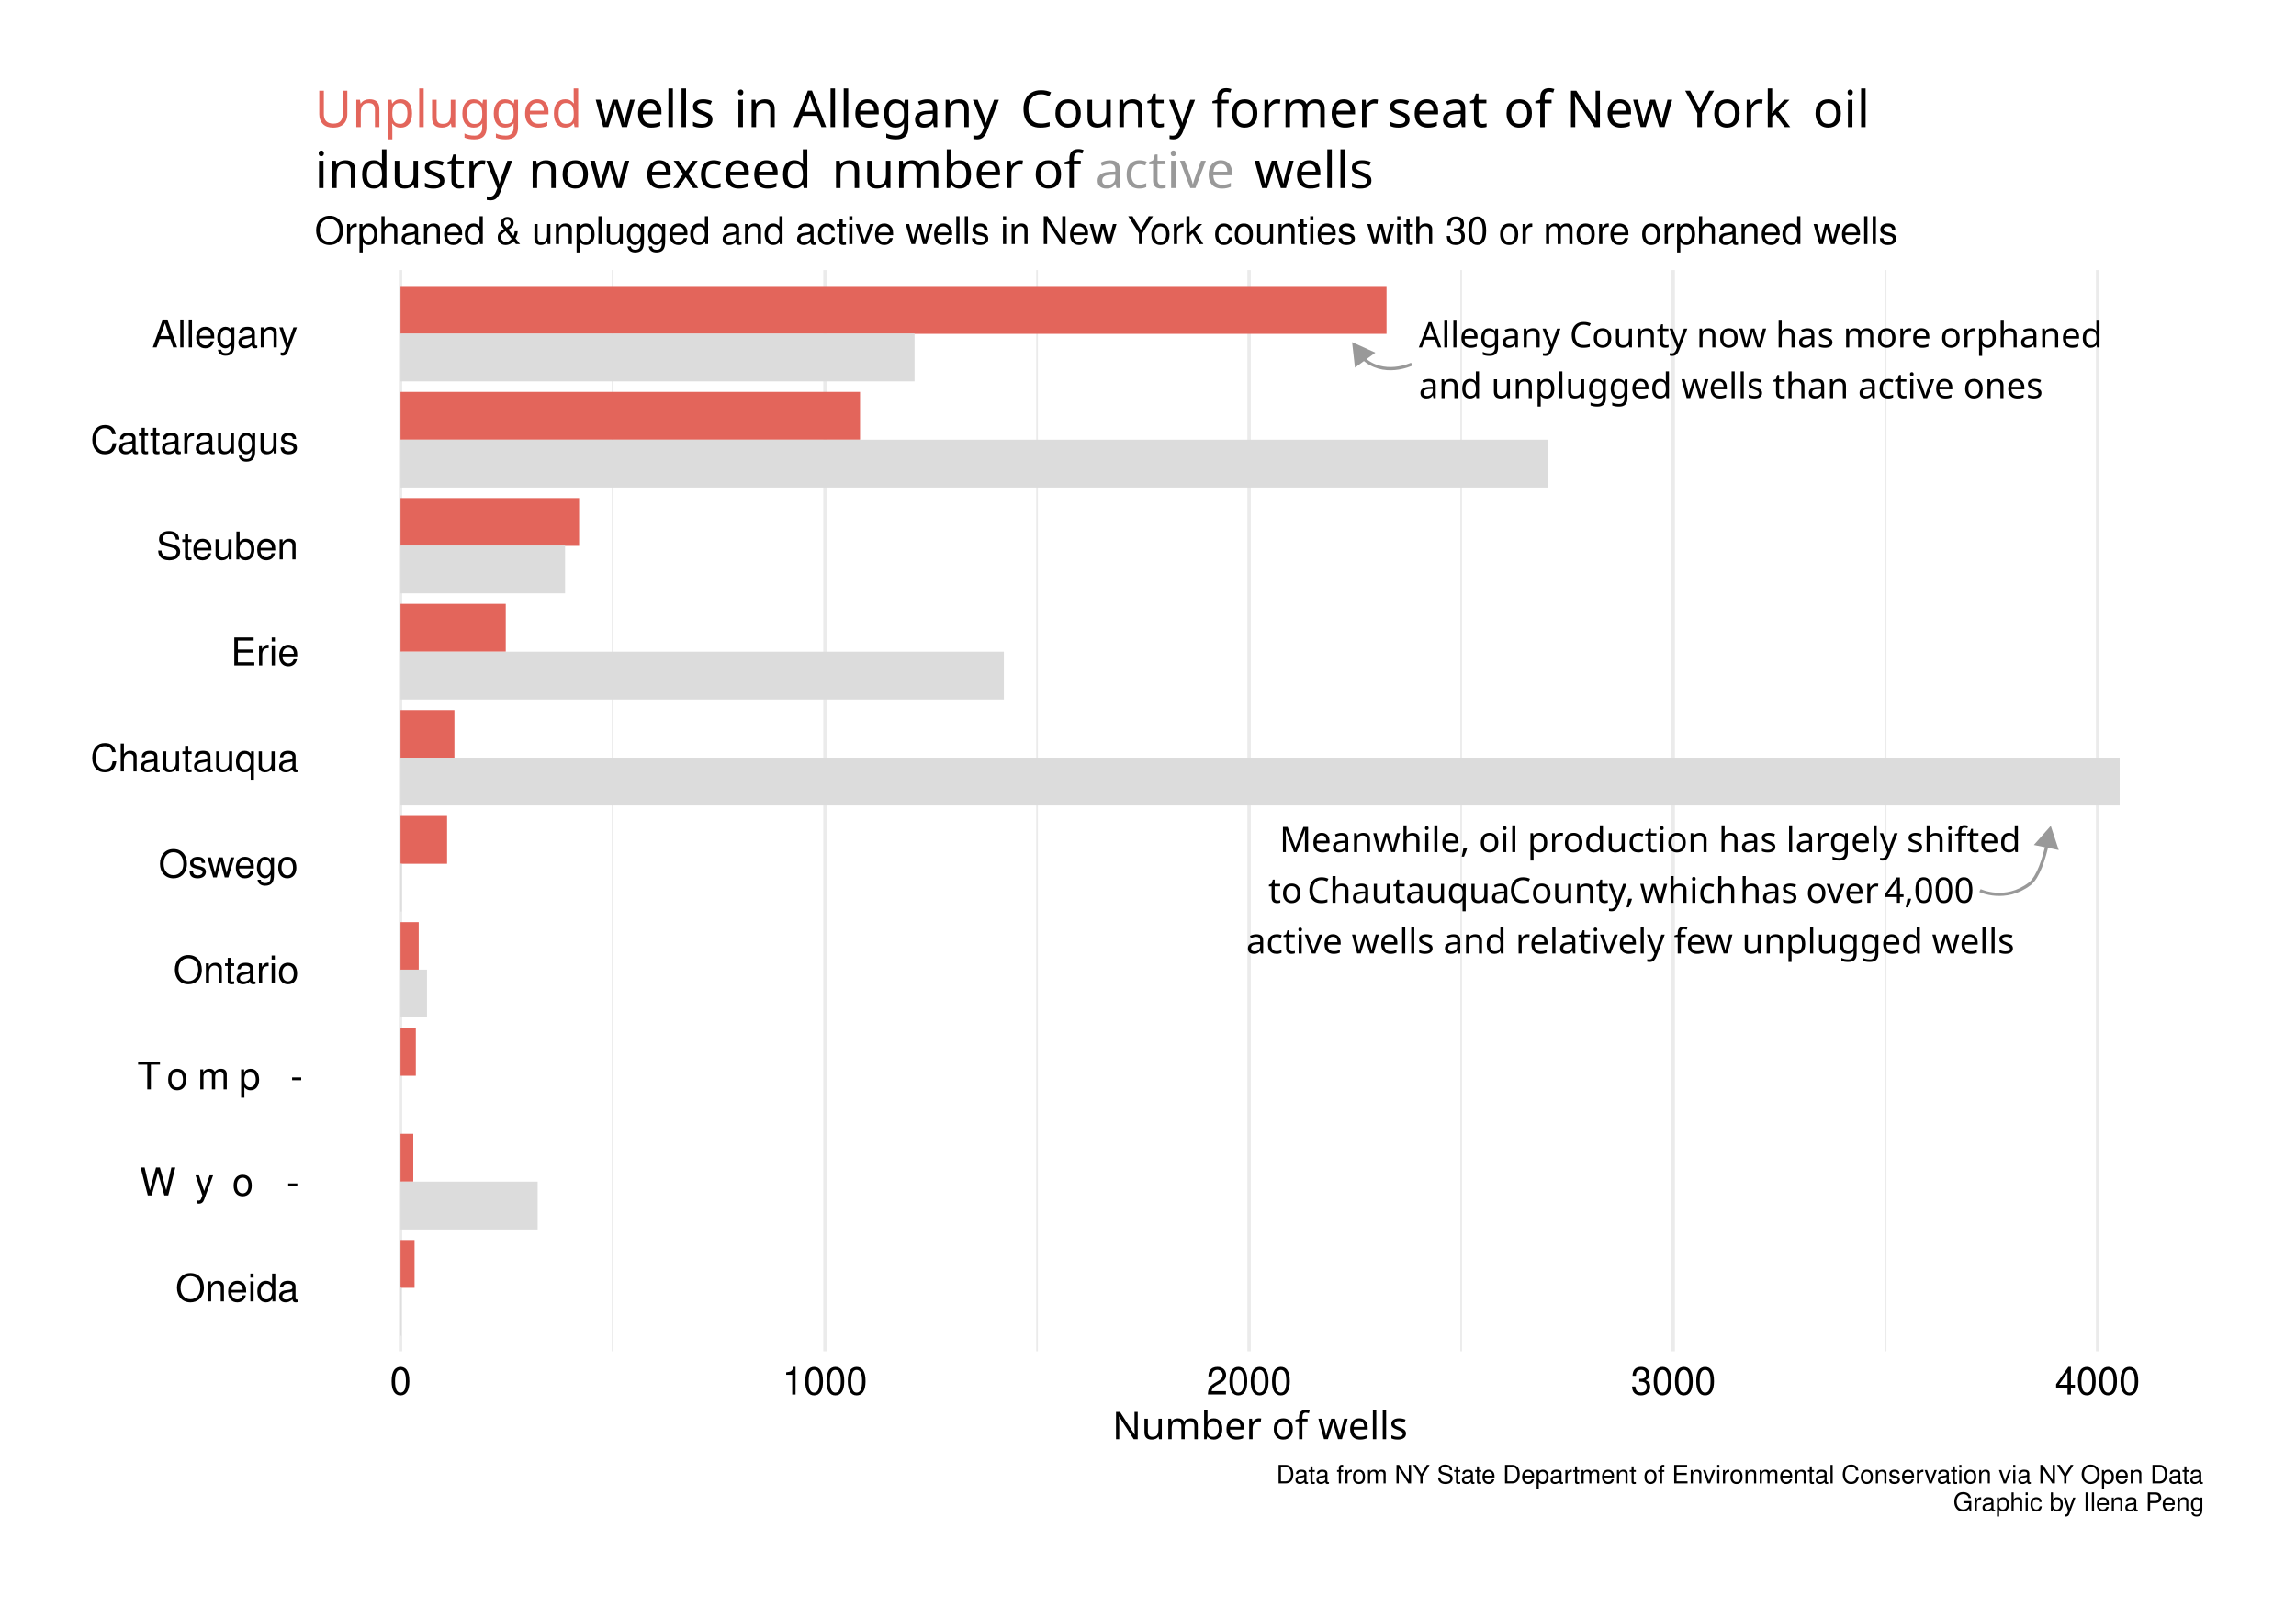
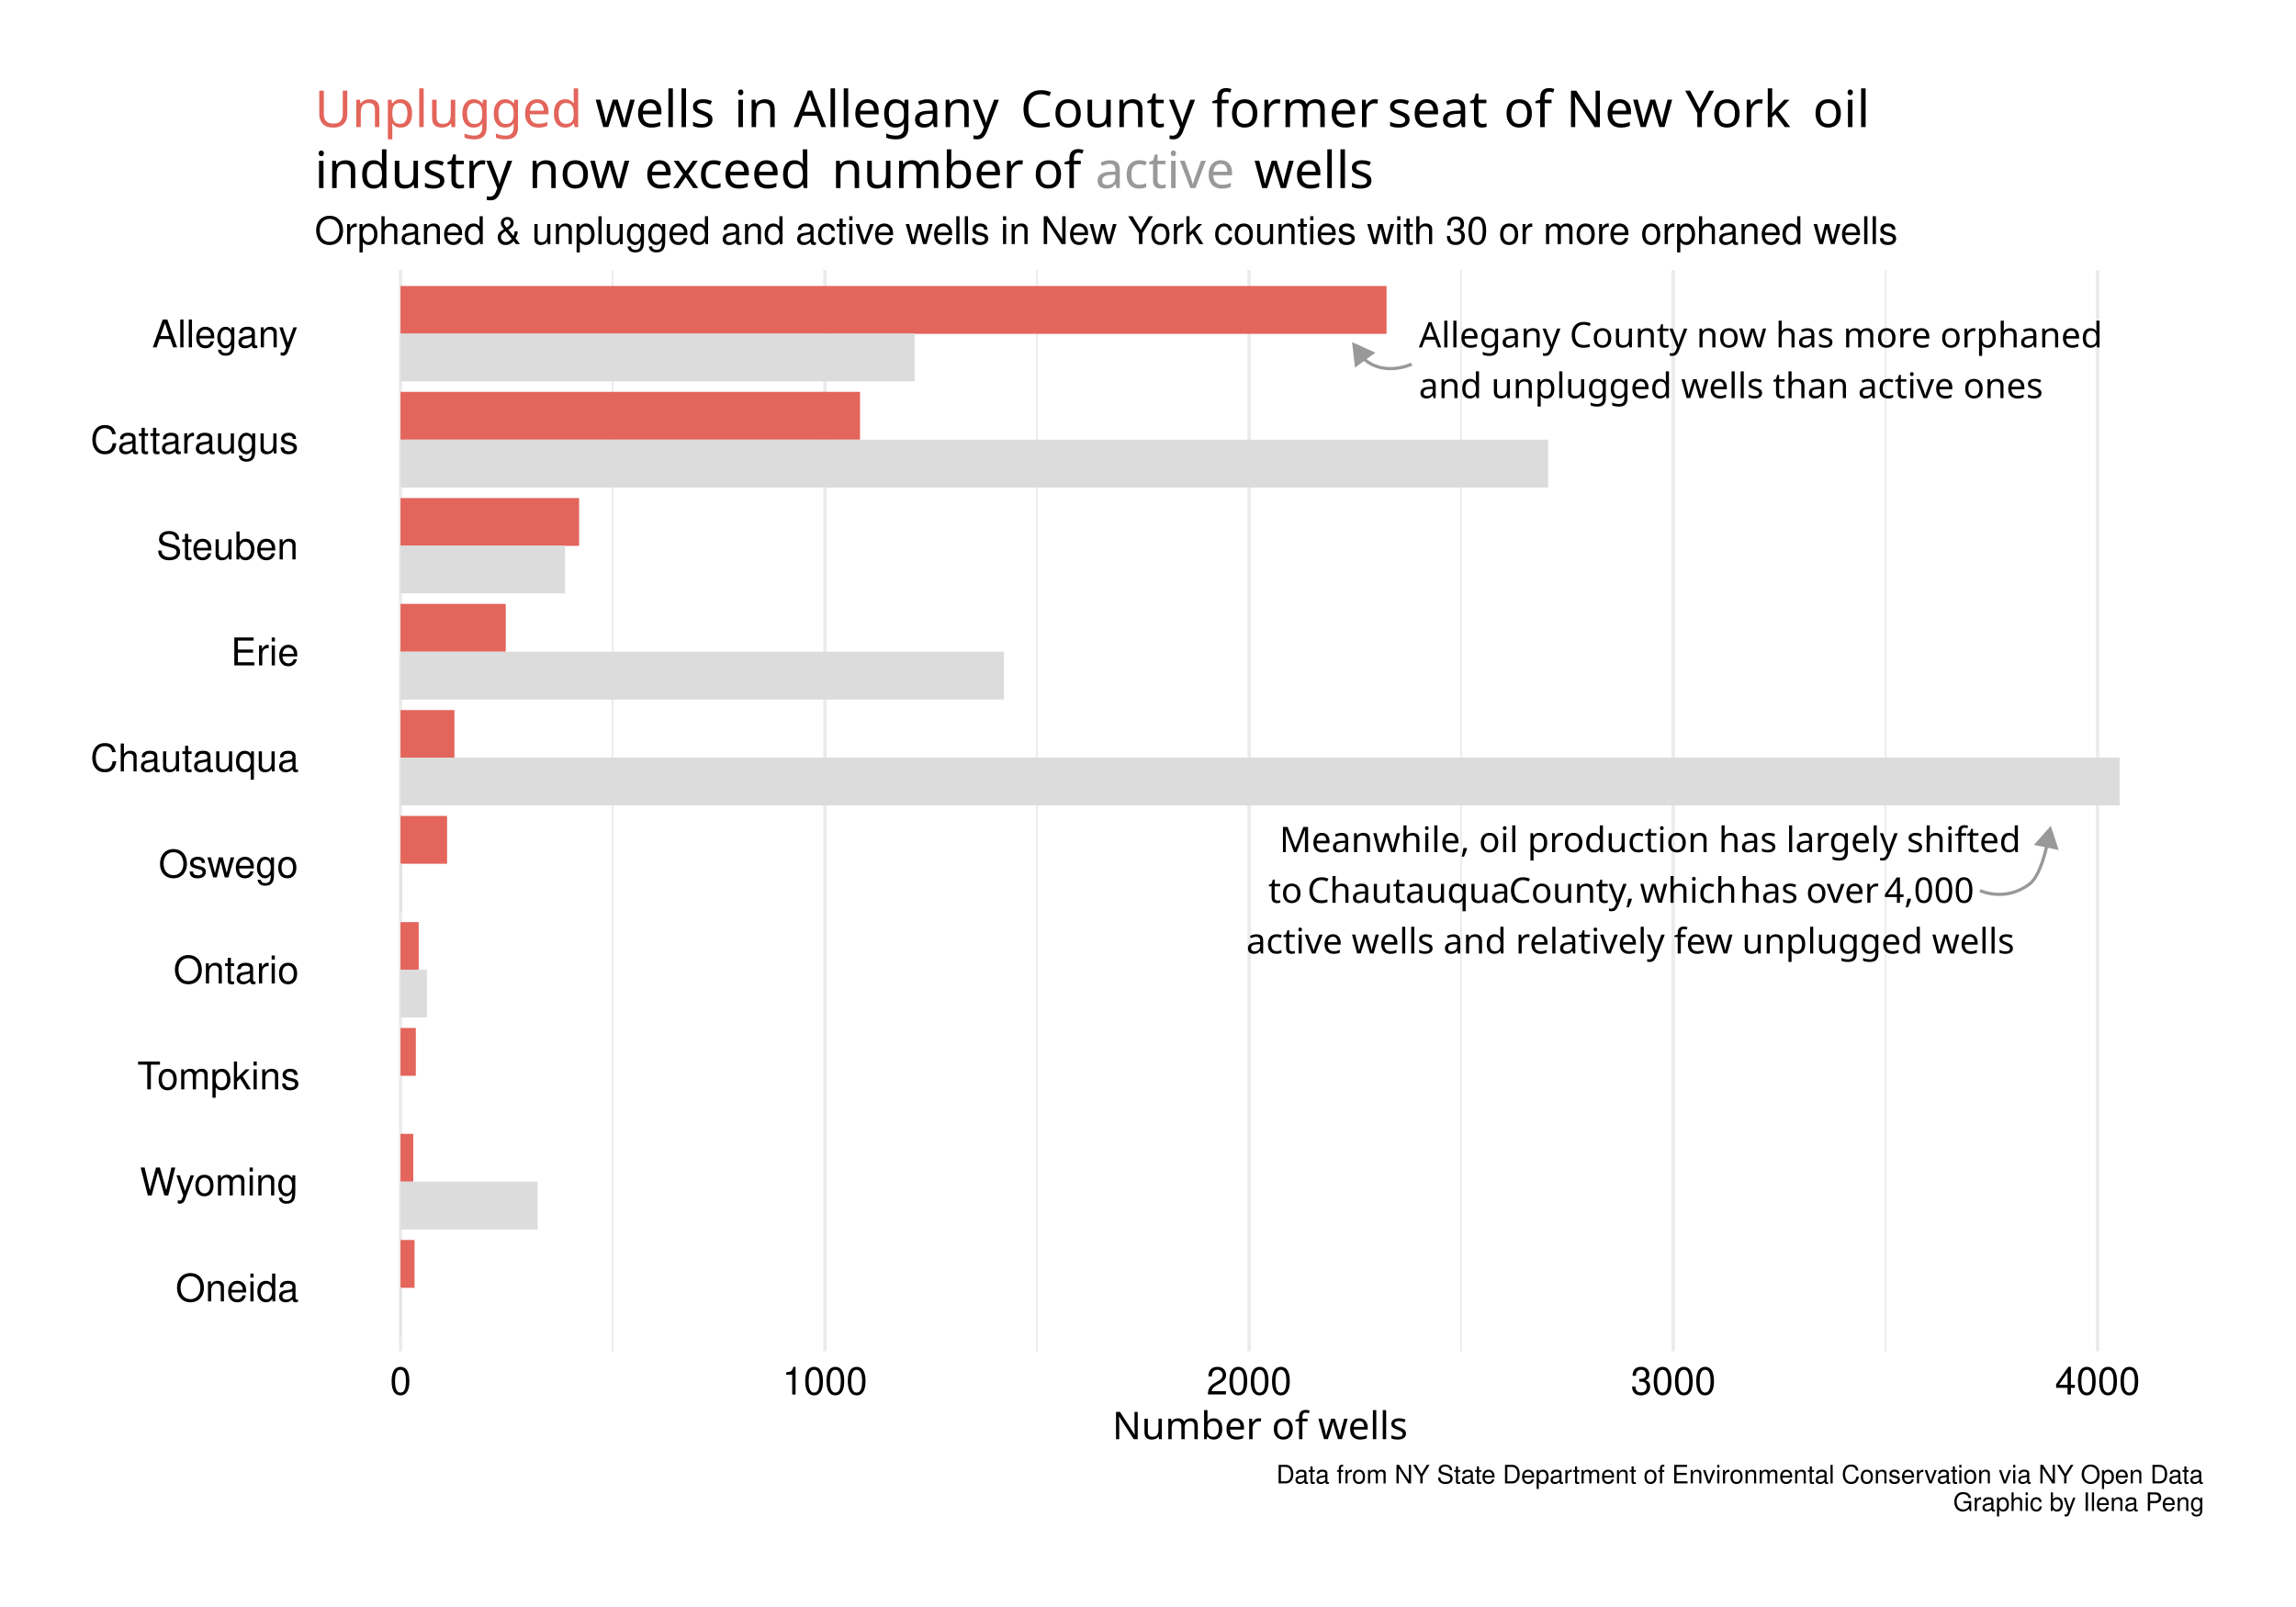
<svg xmlns="http://www.w3.org/2000/svg" xmlns:xlink="http://www.w3.org/1999/xlink" version="1.1" id="Layer_1" x="0px" y="0px" viewBox="0 0 720 504" style="enable-background:new 0 0 720 504;" xml:space="preserve">
  <style type="text/css">
	.st0{fill:none;}
	.st1{clip-path:url(#SVGID_2_);}
	.st2{fill:none;stroke:#EBEBEB;stroke-width:0.53;stroke-linejoin:round;stroke-miterlimit:10;}
	.st3{fill:none;stroke:#EBEBEB;stroke-width:1.07;stroke-linejoin:round;stroke-miterlimit:10;}
	.st4{fill:#E3655B;}
	.st5{fill:#DCDCDC;}
	.st6{font-family:'ArialMT';}
	.st7{font-size:11.04px;}
	.st8{clip-path:url(#SVGID_4_);}
	.st9{font-family:'Helvetica';}
	.st10{font-size:12px;}
- 	.st11{letter-spacing:6;}
- 	.st12{letter-spacing:3;}
- 	.st13{font-family:'Helvetica-Bold';}
- 	.st14{font-size:16px;}
- 	.st15{fill:#999999;}
- 	.st16{font-size:8px;}
- 	.st17{fill:none;stroke:#999999;}
+ 	.st11{font-family:'Helvetica-Bold';}
+ 	.st12{font-size:16px;}
+ 	.st13{fill:#999999;}
+ 	.st14{font-size:8px;}
+ 	.st15{fill:none;stroke:#999999;}
</style>
-   <rect class="st0" width="720" height="504" />
+   <rect y="0" class="st0" width="720" height="504" />
  <g>
    <g>
-       <defs>
-         <rect id="SVGID_1_" x="98.7" y="84.7" width="593" height="339.1" />
-       </defs>
-       <clipPath id="SVGID_2_">
-         <use xlink:href="#SVGID_1_" style="overflow:visible;" />
-       </clipPath>
-       <g class="st1">
-         <line class="st2" x1="192.1" y1="423.8" x2="192.1" y2="84.7" />
-         <line class="st2" x1="325.2" y1="423.8" x2="325.2" y2="84.7" />
-         <line class="st2" x1="458.2" y1="423.8" x2="458.2" y2="84.7" />
-         <line class="st2" x1="591.3" y1="423.8" x2="591.3" y2="84.7" />
-         <line class="st3" x1="125.6" y1="423.8" x2="125.6" y2="84.7" />
-         <line class="st3" x1="258.7" y1="423.8" x2="258.7" y2="84.7" />
-         <line class="st3" x1="391.7" y1="423.8" x2="391.7" y2="84.7" />
-         <line class="st3" x1="524.7" y1="423.8" x2="524.7" y2="84.7" />
-         <line class="st3" x1="657.8" y1="423.8" x2="657.8" y2="84.7" />
-         <rect x="125.6" y="89.7" class="st4" width="309.2" height="15" />
-         <rect x="125.6" y="122.9" class="st4" width="144.1" height="15" />
-         <rect x="125.6" y="156.2" class="st4" width="56" height="15" />
-         <rect x="125.6" y="189.4" class="st4" width="33" height="15" />
-         <rect x="125.6" y="222.7" class="st4" width="16.9" height="15" />
-         <rect x="125.6" y="255.9" class="st4" width="14.6" height="15" />
-         <rect x="125.6" y="289.2" class="st4" width="5.7" height="15" />
-         <rect x="125.6" y="322.4" class="st4" width="4.8" height="15" />
-         <rect x="125.6" y="388.9" class="st4" width="4.4" height="15" />
-         <rect x="125.6" y="355.6" class="st4" width="4" height="15" />
-         <rect x="125.6" y="104.6" class="st5" width="161.2" height="15" />
-         <rect x="125.6" y="137.9" class="st5" width="359.9" height="15" />
-         <rect x="125.6" y="171.1" class="st5" width="51.6" height="15" />
-         <rect x="125.6" y="204.4" class="st5" width="189.2" height="15" />
-         <rect x="125.6" y="237.6" class="st5" width="539.1" height="15" />
-         <rect x="125.6" y="270.9" class="st5" width="0.4" height="15" />
-         <rect x="125.6" y="304.1" class="st5" width="8.3" height="15" />
-         <rect x="125.6" y="337.4" class="st5" width="0" height="15" />
-         <rect x="125.6" y="403.9" class="st5" width="0.3" height="15" />
-         <rect x="125.6" y="370.6" class="st5" width="43" height="15" />
-         <text transform="matrix(1 0 0 1 444.92 108.96)" class="st6 st7">Allegany County now has more orphaned</text>
-         <text transform="matrix(1 0 0 1 444.92 124.86)" class="st6 st7">and unplugged wells than active ones</text>
-         <text transform="matrix(1 0 0 1 401.2423 267.24)" class="st6 st7">Meanwhile, oil production has largely shifted</text>
-         <rect x="397.7" y="273.7" class="st0" width="220.8" height="13.1" />
-         <text transform="matrix(1 0 0 1 397.7437 283.1406)" class="st6 st7">to</text>
-         <text transform="matrix(1 0 0 1 406.9437 283.1406)" class="st6 st7"> </text>
-         <text transform="matrix(1 0 0 1 409.9437 283.1406)" class="st6 st7">Chautauqua</text>
-         <text transform="matrix(1 0 0 1 470.1437 283.1406)" class="st6 st7"> </text>
-         <text transform="matrix(1 0 0 1 473.1437 283.1406)" class="st6 st7">County,</text>
-         <text transform="matrix(1 0 0 1 511.2437 283.1406)" class="st6 st7"> </text>
-         <text transform="matrix(1 0 0 1 514.2437 283.1406)" class="st6 st7">which</text>
-         <text transform="matrix(1 0 0 1 542.5437 283.1406)" class="st6 st7"> </text>
-         <text transform="matrix(1 0 0 1 545.5437 283.1406)" class="st6 st7">has</text>
-         <text transform="matrix(1 0 0 1 563.3438 283.1406)" class="st6 st7"> </text>
-         <text transform="matrix(1 0 0 1 566.3438 283.1406)" class="st6 st7">over</text>
-         <text transform="matrix(1 0 0 1 587.8438 283.1406)" class="st6 st7"> </text>
-         <text transform="matrix(1 0 0 1 590.8438 283.1406)" class="st6 st7">4,000</text>
-         <text transform="matrix(1 0 0 1 390.8169 299.04)" class="st6 st7">active wells and relatively few unplugged wells</text>
+       <g>
+         <defs>
+           <rect id="SVGID_1_" x="98.7" y="84.7" width="593" height="339.1" />
+         </defs>
+         <clipPath id="SVGID_2_">
+           <use xlink:href="#SVGID_1_" style="overflow:visible;" />
+         </clipPath>
+         <g class="st1">
+           <line class="st2" x1="192.1" y1="423.8" x2="192.1" y2="84.7" />
+           <line class="st2" x1="325.2" y1="423.8" x2="325.2" y2="84.7" />
+           <line class="st2" x1="458.2" y1="423.8" x2="458.2" y2="84.7" />
+           <line class="st2" x1="591.3" y1="423.8" x2="591.3" y2="84.7" />
+           <line class="st3" x1="125.6" y1="423.8" x2="125.6" y2="84.7" />
+           <line class="st3" x1="258.7" y1="423.8" x2="258.7" y2="84.7" />
+           <line class="st3" x1="391.7" y1="423.8" x2="391.7" y2="84.7" />
+           <line class="st3" x1="524.7" y1="423.8" x2="524.7" y2="84.7" />
+           <line class="st3" x1="657.8" y1="423.8" x2="657.8" y2="84.7" />
+           <rect x="125.6" y="89.7" class="st4" width="309.2" height="15" />
+           <rect x="125.6" y="122.9" class="st4" width="144.1" height="15" />
+           <rect x="125.6" y="156.2" class="st4" width="56" height="15" />
+           <rect x="125.6" y="189.4" class="st4" width="33" height="15" />
+           <rect x="125.6" y="222.7" class="st4" width="16.9" height="15" />
+           <rect x="125.6" y="255.9" class="st4" width="14.6" height="15" />
+           <rect x="125.6" y="289.2" class="st4" width="5.7" height="15" />
+           <rect x="125.6" y="322.4" class="st4" width="4.8" height="15" />
+           <rect x="125.6" y="388.9" class="st4" width="4.4" height="15" />
+           <rect x="125.6" y="355.6" class="st4" width="4" height="15" />
+           <rect x="125.6" y="104.6" class="st5" width="161.2" height="15" />
+           <rect x="125.6" y="137.9" class="st5" width="359.9" height="15" />
+           <rect x="125.6" y="171.1" class="st5" width="51.6" height="15" />
+           <rect x="125.6" y="204.4" class="st5" width="189.2" height="15" />
+           <rect x="125.6" y="237.6" class="st5" width="539.1" height="15" />
+           <rect x="125.6" y="270.9" class="st5" width="0.4" height="15" />
+           <rect x="125.6" y="304.1" class="st5" width="8.3" height="15" />
+           <rect x="125.6" y="337.4" class="st5" width="0" height="15" />
+           <rect x="125.6" y="403.9" class="st5" width="0.3" height="15" />
+           <rect x="125.6" y="370.6" class="st5" width="43" height="15" />
+           <text transform="matrix(1 0 0 1 444.92 108.96)" class="st6 st7">Allegany County now has more orphaned</text>
+           <text transform="matrix(1 0 0 1 444.92 124.86)" class="st6 st7">and unplugged wells than active ones</text>
+           <text transform="matrix(1 0 0 1 401.2423 267.24)" class="st6 st7">Meanwhile, oil production has largely shifted</text>
+           <rect x="397.7" y="273.7" class="st0" width="220.8" height="13.1" />
+           <text transform="matrix(1 0 0 1 397.7437 283.1406)" class="st6 st7">to</text>
+           <text transform="matrix(1 0 0 1 406.9437 283.1406)" class="st6 st7"> </text>
+           <text transform="matrix(1 0 0 1 409.9437 283.1406)" class="st6 st7">Chautauqua</text>
+           <text transform="matrix(1 0 0 1 470.1437 283.1406)" class="st6 st7"> </text>
+           <text transform="matrix(1 0 0 1 473.1437 283.1406)" class="st6 st7">County,</text>
+           <text transform="matrix(1 0 0 1 511.2437 283.1406)" class="st6 st7"> </text>
+           <text transform="matrix(1 0 0 1 514.2437 283.1406)" class="st6 st7">which</text>
+           <text transform="matrix(1 0 0 1 542.5437 283.1406)" class="st6 st7"> </text>
+           <text transform="matrix(1 0 0 1 545.5437 283.1406)" class="st6 st7">has</text>
+           <text transform="matrix(1 0 0 1 563.3438 283.1406)" class="st6 st7"> </text>
+           <text transform="matrix(1 0 0 1 566.3438 283.1406)" class="st6 st7">over</text>
+           <text transform="matrix(1 0 0 1 587.8438 283.1406)" class="st6 st7"> </text>
+           <text transform="matrix(1 0 0 1 590.8438 283.1406)" class="st6 st7">4,000</text>
+           <text transform="matrix(1 0 0 1 390.8169 299.04)" class="st6 st7">active wells and relatively few unplugged wells</text>
+         </g>
      </g>
    </g>
  </g>
  <g>
    <g>
-       <defs>
-         <rect id="SVGID_3_" width="720" height="504" />
-       </defs>
-       <clipPath id="SVGID_4_">
-         <use xlink:href="#SVGID_3_" style="overflow:visible;" />
-       </clipPath>
-       <g class="st8">
-         <text transform="matrix(1 0 0 1 55.0447 408.16)" class="st9 st10">Oneida</text>
-         <rect x="43.8" y="364.6" class="st0" width="50" height="16.1" />
-         <text transform="matrix(1 0 0 1 43.8359 374.9102)" class="st9 st10 st11">Wyo</text>
-         <text transform="matrix(1 0 0 1 89.8359 374.9102)" class="st9 st10">-</text>
-         <rect x="43.1" y="331.4" class="st0" width="52" height="16.1" />
-         <text transform="matrix(1 0 0 1 43.0566 341.6699)" class="st9 st10 st12">Tomp</text>
-         <text transform="matrix(1 0 0 1 91.0566 341.6699)" class="st9 st10">-</text>
-         <text transform="matrix(1 0 0 1 54.3884 308.42)" class="st9 st10">Ontario</text>
-         <text transform="matrix(1 0 0 1 49.7185 275.18)" class="st9 st10">Oswego</text>
-         <rect x="28.3" y="231.6" class="st0" width="65.4" height="16.1" />
-         <text transform="matrix(1 0 0 1 28.3496 241.9302)" class="st9 st10">Chautauqua</text>
-         <rect x="72.4" y="198.4" class="st0" width="21.3" height="16.1" />
-         <text transform="matrix(1 0 0 1 72.4004 208.6802)" class="st9 st10">Erie</text>
-         <rect x="49" y="165.1" class="st0" width="44.7" height="16.1" />
-         <text transform="matrix(1 0 0 1 49.0332 175.4399)" class="st9 st10">Steuben</text>
-         <rect x="28.4" y="131.9" class="st0" width="65.4" height="16.1" />
-         <text transform="matrix(1 0 0 1 28.3672 142.1899)" class="st9 st10">Cattaraugus</text>
-         <text transform="matrix(1 0 0 1 47.7087 108.95)" class="st9 st10">Allegany</text>
-         <text transform="matrix(1 0 0 1 122.2931 437.35)" class="st9 st10">0</text>
-         <rect x="245.3" y="427" class="st0" width="26.7" height="16.1" />
-         <text transform="matrix(1 0 0 1 245.3223 437.3496)" class="st9 st10">1000</text>
-         <rect x="378.4" y="427" class="st0" width="26.7" height="16.1" />
-         <text transform="matrix(1 0 0 1 378.3623 437.3496)" class="st9 st10">2000</text>
-         <rect x="511.4" y="427" class="st0" width="26.7" height="16.1" />
-         <text transform="matrix(1 0 0 1 511.3926 437.3496)" class="st9 st10">3000</text>
-         <rect x="644.4" y="427" class="st0" width="26.7" height="16.1" />
-         <text transform="matrix(1 0 0 1 644.4326 437.3496)" class="st9 st10">4000</text>
-         <rect x="348.8" y="441.1" class="st0" width="92.7" height="16.1" />
-         <text transform="matrix(1 0 0 1 348.8184 451.3701)" class="st13 st10">Number of wells</text>
-         <rect x="98.7" y="66.3" class="st0" width="498.3" height="16.1" />
-         <text transform="matrix(1 0 0 1 98.6802 76.5601)" class="st9 st10">Orphaned &amp; unplugged and active wells in New York counties with 30 or more orphaned wells</text>
-         <text transform="matrix(1 0 0 1 98.68 39.86)" class="st4 st13 st14">Unplugged</text>
-         <text transform="matrix(1 0 0 1 186.64 39.86)" class="st13 st14">wells</text>
-         <text transform="matrix(1 0 0 1 230.21 39.86)" class="st13 st14">in</text>
-         <text transform="matrix(1 0 0 1 248.87 39.86)" class="st13 st14">Allegany</text>
-         <rect x="320" y="26.1" class="st0" width="59.5" height="21.5" />
-         <text transform="matrix(1 0 0 1 319.9902 39.8599)" class="st13 st14">Count</text>
-         <text transform="matrix(1 0 0 1 366.5902 39.8599)" class="st13 st14">y</text>
-         <rect x="384" y="26.1" class="st0" width="50.7" height="21.5" />
-         <text transform="matrix(1 0 0 1 379.9702 39.8599)" class="st13 st14">former</text>
-         <rect x="439.1" y="26.1" class="st0" width="32" height="21.5" />
-         <text transform="matrix(1 0 0 1 435.0898 39.8599)" class="st13 st14">seat</text>
-         <text transform="matrix(1 0 0 1 471.56 39.86)" class="st13 st14">of</text>
-         <rect x="495.1" y="26.1" class="st0" width="32.9" height="21.5" />
-         <text transform="matrix(1 0 0 1 491.1001 39.8599)" class="st13 st14">New</text>
-         <rect x="532.5" y="26.1" class="st0" width="35.6" height="21.5" />
-         <text transform="matrix(1 0 0 1 528.4502 39.8599)" class="st13 st14">York</text>
-         <text transform="matrix(1 0 0 1 568.46 39.86)" class="st13 st14">oil</text>
-         <rect x="98.7" y="45.2" class="st0" width="67.6" height="21.5" />
-         <text transform="matrix(1 0 0 1 98.6802 58.9902)" class="st13 st14">industry</text>
-         <text transform="matrix(1 0 0 1 165.67 58.99)" class="st13 st14">now</text>
-         <rect x="207.1" y="45.2" class="st0" width="54.3" height="21.5" />
-         <text transform="matrix(1 0 0 1 202.1001 58.9902)" class="st13 st14">exceed</text>
-         <text transform="matrix(1 0 0 1 260.81 58.99)" class="st13 st14">number</text>
-         <text transform="matrix(1 0 0 1 323.92 58.99)" class="st13 st14">of</text>
-         <rect x="348.5" y="45.2" class="st0" width="45.4" height="21.5" />
-         <text transform="matrix(1 0 0 1 343.46 58.9902)" class="st15 st13 st14">active</text>
-         <text transform="matrix(1 0 0 1 393.27 58.99)" class="st13 st14">wells</text>
-         <rect x="400.2" y="458.4" class="st0" width="291.8" height="10.7" />
-         <text transform="matrix(1 0 0 1 400.2397 465.2402)" class="st9 st16">Data from NY State Department of Environmental Conservation via NY Open Data</text>
-         <rect x="612.5" y="467" class="st0" width="79.2" height="10.7" />
-         <text transform="matrix(1 0 0 1 612.4897 473.8799)" class="st9 st16">Graphic by Ilena Peng</text>
+       <g>
+         <defs>
+           <rect id="SVGID_3_" y="0" width="720" height="504" />
+         </defs>
+         <clipPath id="SVGID_4_">
+           <use xlink:href="#SVGID_3_" style="overflow:visible;" />
+         </clipPath>
+         <g class="st8">
+           <text transform="matrix(1 0 0 1 55.0447 408.16)" class="st9 st10">Oneida</text>
+           <rect x="43.8" y="364.6" class="st0" width="50" height="16.1" />
+           <text transform="matrix(1 0 0 1 43.8359 374.9102)" class="st9 st10">Wyoming</text>
+           <rect x="43.1" y="331.4" class="st0" width="52" height="16.1" />
+           <text transform="matrix(1 0 0 1 43.0566 341.6699)" class="st9 st10">Tompkins</text>
+           <text transform="matrix(1 0 0 1 54.3884 308.42)" class="st9 st10">Ontario</text>
+           <text transform="matrix(1 0 0 1 49.7185 275.18)" class="st9 st10">Oswego</text>
+           <rect x="28.3" y="231.6" class="st0" width="65.4" height="16.1" />
+           <text transform="matrix(1 0 0 1 28.3496 241.9302)" class="st9 st10">Chautauqua</text>
+           <rect x="72.4" y="198.4" class="st0" width="21.3" height="16.1" />
+           <text transform="matrix(1 0 0 1 72.4004 208.6802)" class="st9 st10">Erie</text>
+           <rect x="49" y="165.1" class="st0" width="44.7" height="16.1" />
+           <text transform="matrix(1 0 0 1 49.0332 175.4399)" class="st9 st10">Steuben</text>
+           <rect x="28.4" y="131.9" class="st0" width="65.4" height="16.1" />
+           <text transform="matrix(1 0 0 1 28.3672 142.1899)" class="st9 st10">Cattaraugus</text>
+           <text transform="matrix(1 0 0 1 47.7087 108.95)" class="st9 st10">Allegany</text>
+           <text transform="matrix(1 0 0 1 122.2931 437.35)" class="st9 st10">0</text>
+           <rect x="245.3" y="427" class="st0" width="26.7" height="16.1" />
+           <text transform="matrix(1 0 0 1 245.3223 437.3496)" class="st9 st10">1000</text>
+           <rect x="378.4" y="427" class="st0" width="26.7" height="16.1" />
+           <text transform="matrix(1 0 0 1 378.3623 437.3496)" class="st9 st10">2000</text>
+           <rect x="511.4" y="427" class="st0" width="26.7" height="16.1" />
+           <text transform="matrix(1 0 0 1 511.3926 437.3496)" class="st9 st10">3000</text>
+           <rect x="644.4" y="427" class="st0" width="26.7" height="16.1" />
+           <text transform="matrix(1 0 0 1 644.4326 437.3496)" class="st9 st10">4000</text>
+           <rect x="348.8" y="441.1" class="st0" width="92.7" height="16.1" />
+           <text transform="matrix(1 0 0 1 348.8184 451.3701)" class="st11 st10">Number of wells</text>
+           <rect x="98.7" y="66.3" class="st0" width="498.3" height="16.1" />
+           <text transform="matrix(1 0 0 1 98.6802 76.5601)" class="st9 st10">Orphaned &amp; unplugged and active wells in New York counties with 30 or more orphaned wells</text>
+           <text transform="matrix(1 0 0 1 98.68 39.86)" class="st4 st11 st12">Unplugged</text>
+           <text transform="matrix(1 0 0 1 186.64 39.86)" class="st11 st12">wells</text>
+           <text transform="matrix(1 0 0 1 230.21 39.86)" class="st11 st12">in</text>
+           <text transform="matrix(1 0 0 1 248.87 39.86)" class="st11 st12">Allegany</text>
+           <rect x="320" y="26.1" class="st0" width="59.5" height="21.5" />
+           <text transform="matrix(1 0 0 1 319.9902 39.8599)" class="st11 st12">Count</text>
+           <text transform="matrix(1 0 0 1 366.5902 39.8599)" class="st11 st12">y</text>
+           <rect x="384" y="26.1" class="st0" width="50.7" height="21.5" />
+           <text transform="matrix(1 0 0 1 379.9702 39.8599)" class="st11 st12">former</text>
+           <rect x="439.1" y="26.1" class="st0" width="32" height="21.5" />
+           <text transform="matrix(1 0 0 1 435.0898 39.8599)" class="st11 st12">seat</text>
+           <text transform="matrix(1 0 0 1 471.56 39.86)" class="st11 st12">of</text>
+           <rect x="495.1" y="26.1" class="st0" width="32.9" height="21.5" />
+           <text transform="matrix(1 0 0 1 491.1001 39.8599)" class="st11 st12">New</text>
+           <rect x="532.5" y="26.1" class="st0" width="35.6" height="21.5" />
+           <text transform="matrix(1 0 0 1 528.4502 39.8599)" class="st11 st12">York</text>
+           <text transform="matrix(1 0 0 1 568.46 39.86)" class="st11 st12">oil</text>
+           <rect x="98.7" y="45.2" class="st0" width="67.6" height="21.5" />
+           <text transform="matrix(1 0 0 1 98.6802 58.9902)" class="st11 st12">industry</text>
+           <text transform="matrix(1 0 0 1 165.67 58.99)" class="st11 st12">now</text>
+           <rect x="207.1" y="45.2" class="st0" width="54.3" height="21.5" />
+           <text transform="matrix(1 0 0 1 202.1001 58.9902)" class="st11 st12">exceed</text>
+           <text transform="matrix(1 0 0 1 260.81 58.99)" class="st11 st12">number</text>
+           <text transform="matrix(1 0 0 1 323.92 58.99)" class="st11 st12">of</text>
+           <rect x="348.5" y="45.2" class="st0" width="45.4" height="21.5" />
+           <text transform="matrix(1 0 0 1 343.46 58.9902)" class="st13 st11 st12">active</text>
+           <text transform="matrix(1 0 0 1 393.27 58.99)" class="st11 st12">wells</text>
+           <rect x="400.2" y="458.4" class="st0" width="291.8" height="10.7" />
+           <text transform="matrix(1 0 0 1 400.2397 465.2402)" class="st9 st14">Data from NY State Department of Environmental Conservation via NY Open Data</text>
+           <rect x="612.5" y="467" class="st0" width="79.2" height="10.7" />
+           <text transform="matrix(1 0 0 1 612.4897 473.8799)" class="st9 st14">Graphic by Ilena Peng</text>
+         </g>
      </g>
    </g>
  </g>
  <g>
    <g>
-       <path class="st17" d="M620.9,279.3c0,0,7.9,3.8,15.6-2.1c2.7-2.1,4.5-8,5.5-12.5" />
+       <path class="st15" d="M620.9,279.3c0,0,7.9,3.8,15.6-2.1c2.7-2.1,4.5-8,5.5-12.5" />
      <g>
-         <polygon class="st15" points="645.6,266.6 643.1,259 637.8,265    " />
+         <polygon class="st13" points="645.6,266.6 643.1,259 637.8,265    " />
      </g>
    </g>
  </g>
  <g>
    <g>
-       <path class="st17" d="M444.4,115.5" />
+       <path class="st15" d="M444.4,115.5" />
    </g>
  </g>
  <g>
    <g>
-       <path class="st17" d="M442.7,114.2c0,0-9,4.3-15.5-2.1" />
+       <path class="st15" d="M442.7,114.2c0,0-9,4.3-15.5-2.1" />
      <g>
-         <polygon class="st15" points="431.3,110.6 424,107.3 424.9,115.3    " />
+         <polygon class="st13" points="431.3,110.6 424,107.3 424.9,115.3    " />
      </g>
    </g>
  </g>
</svg>
